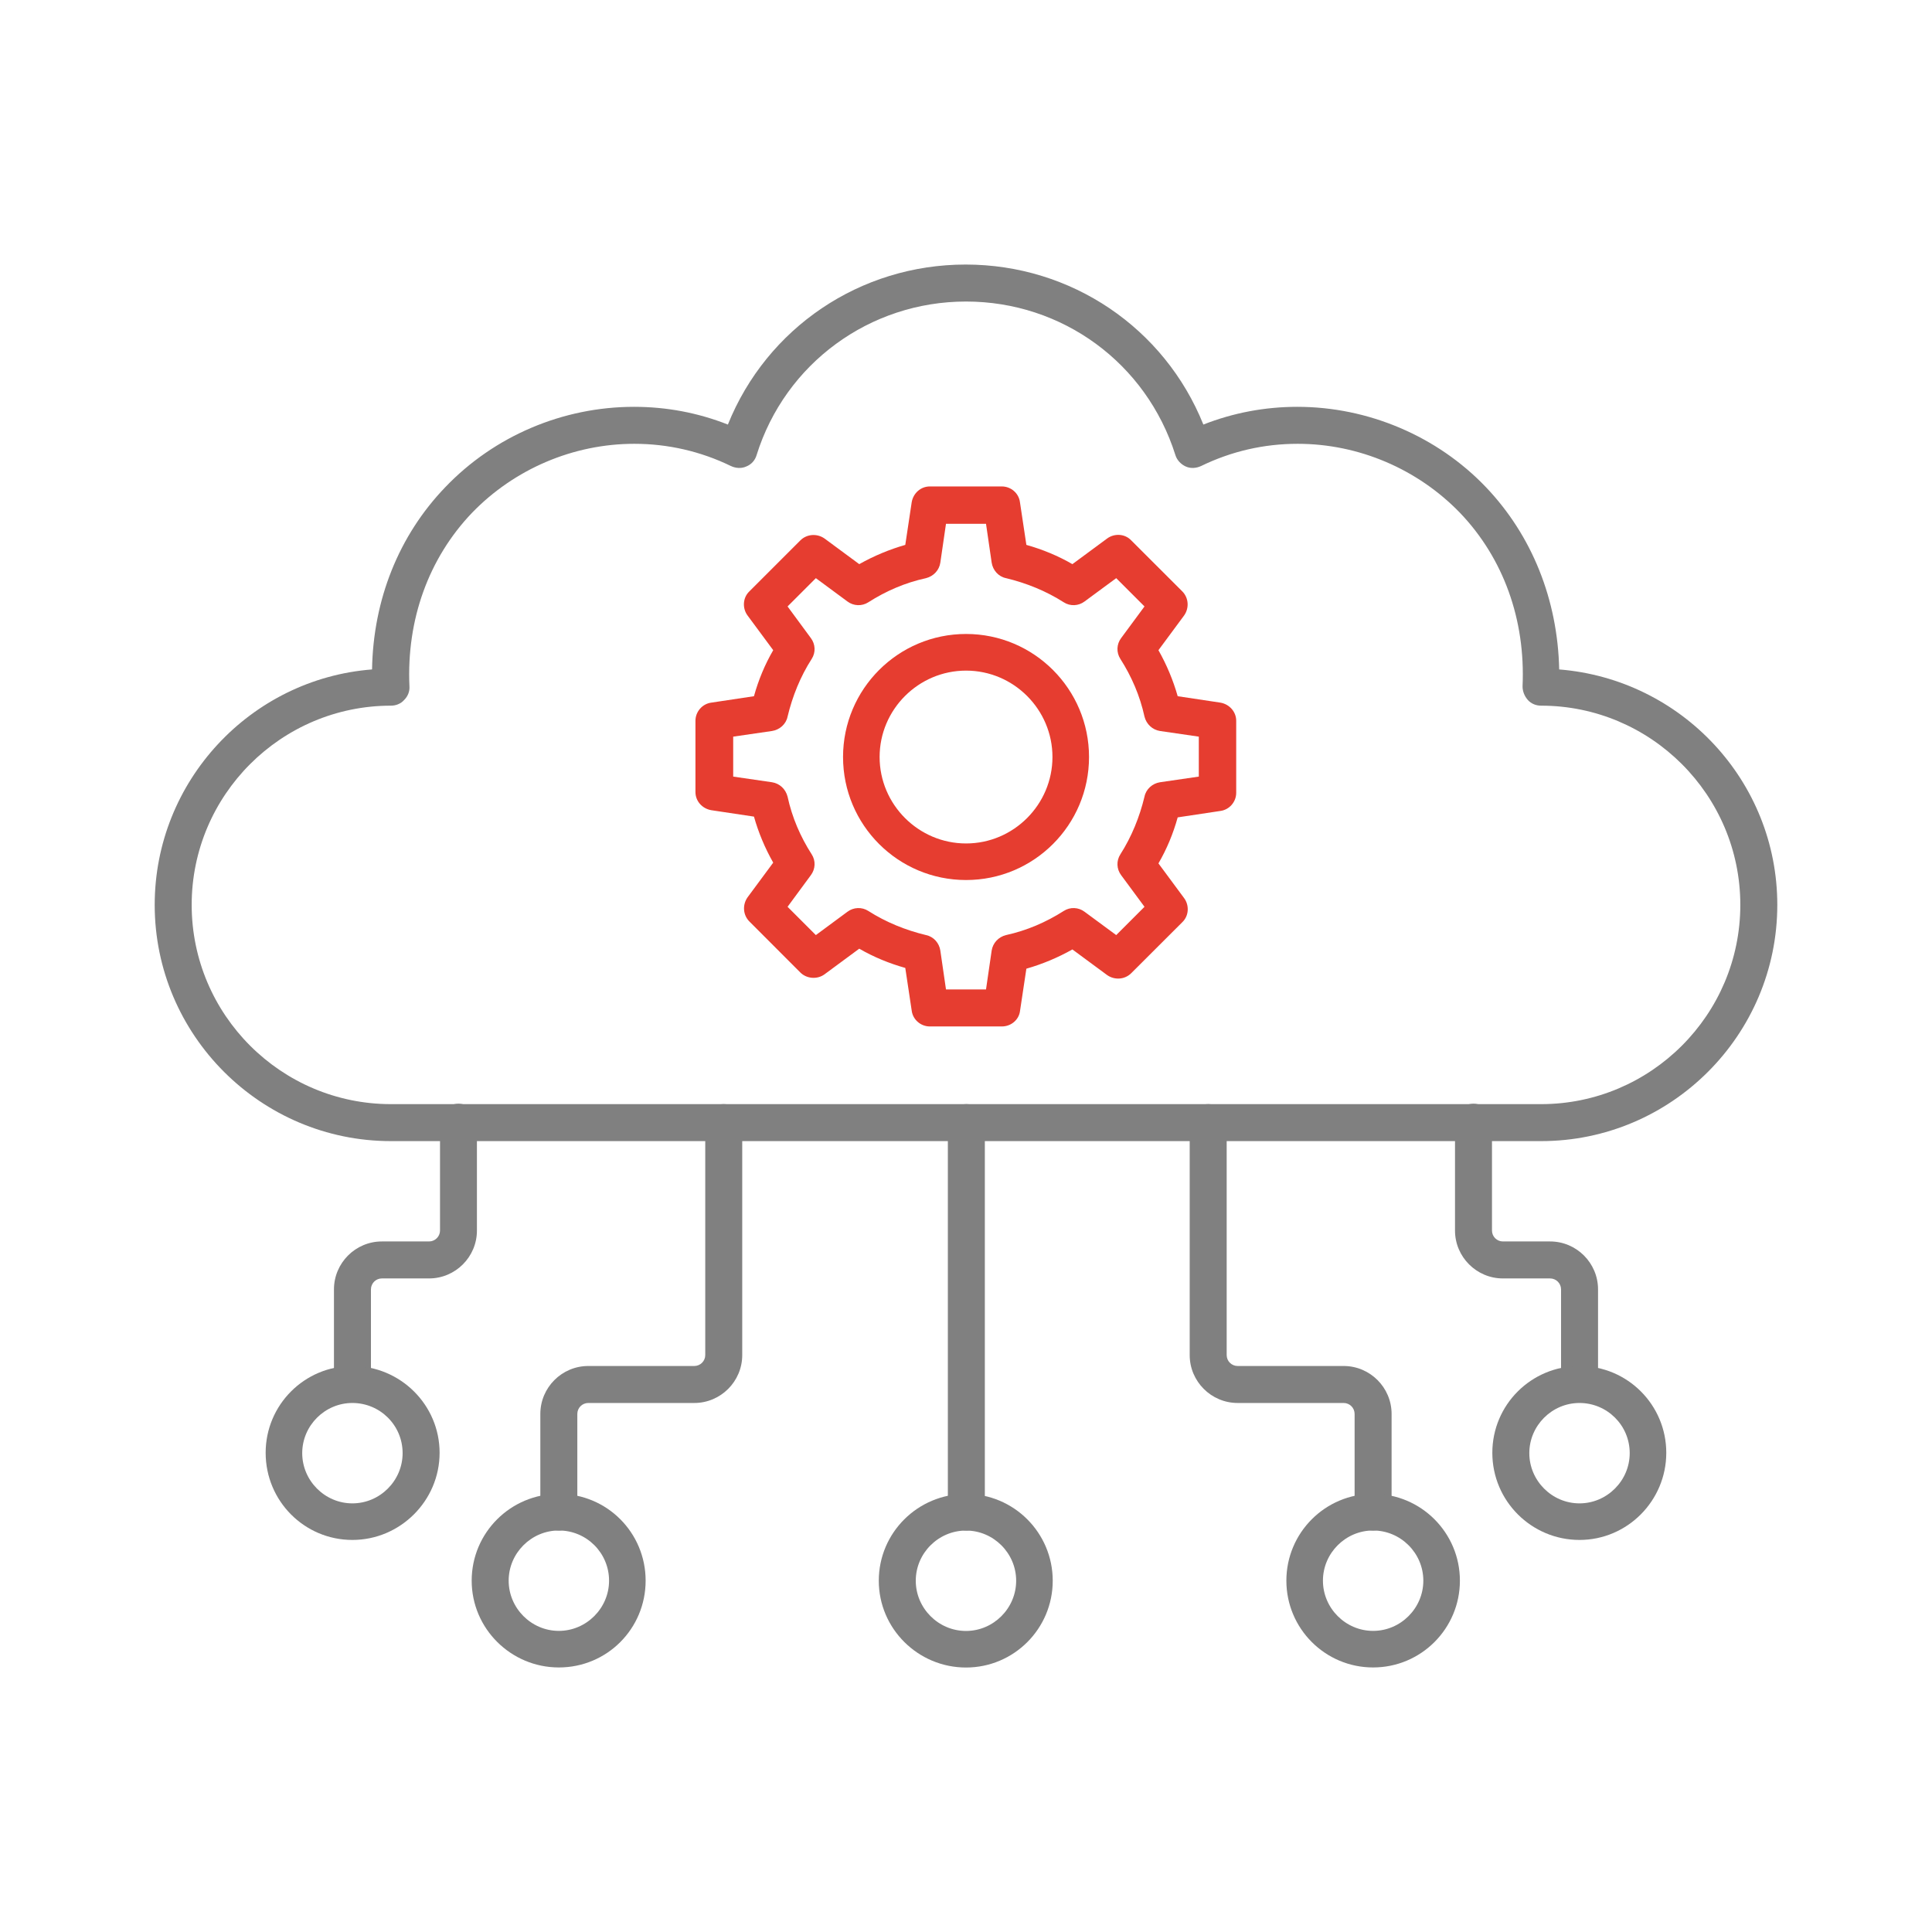
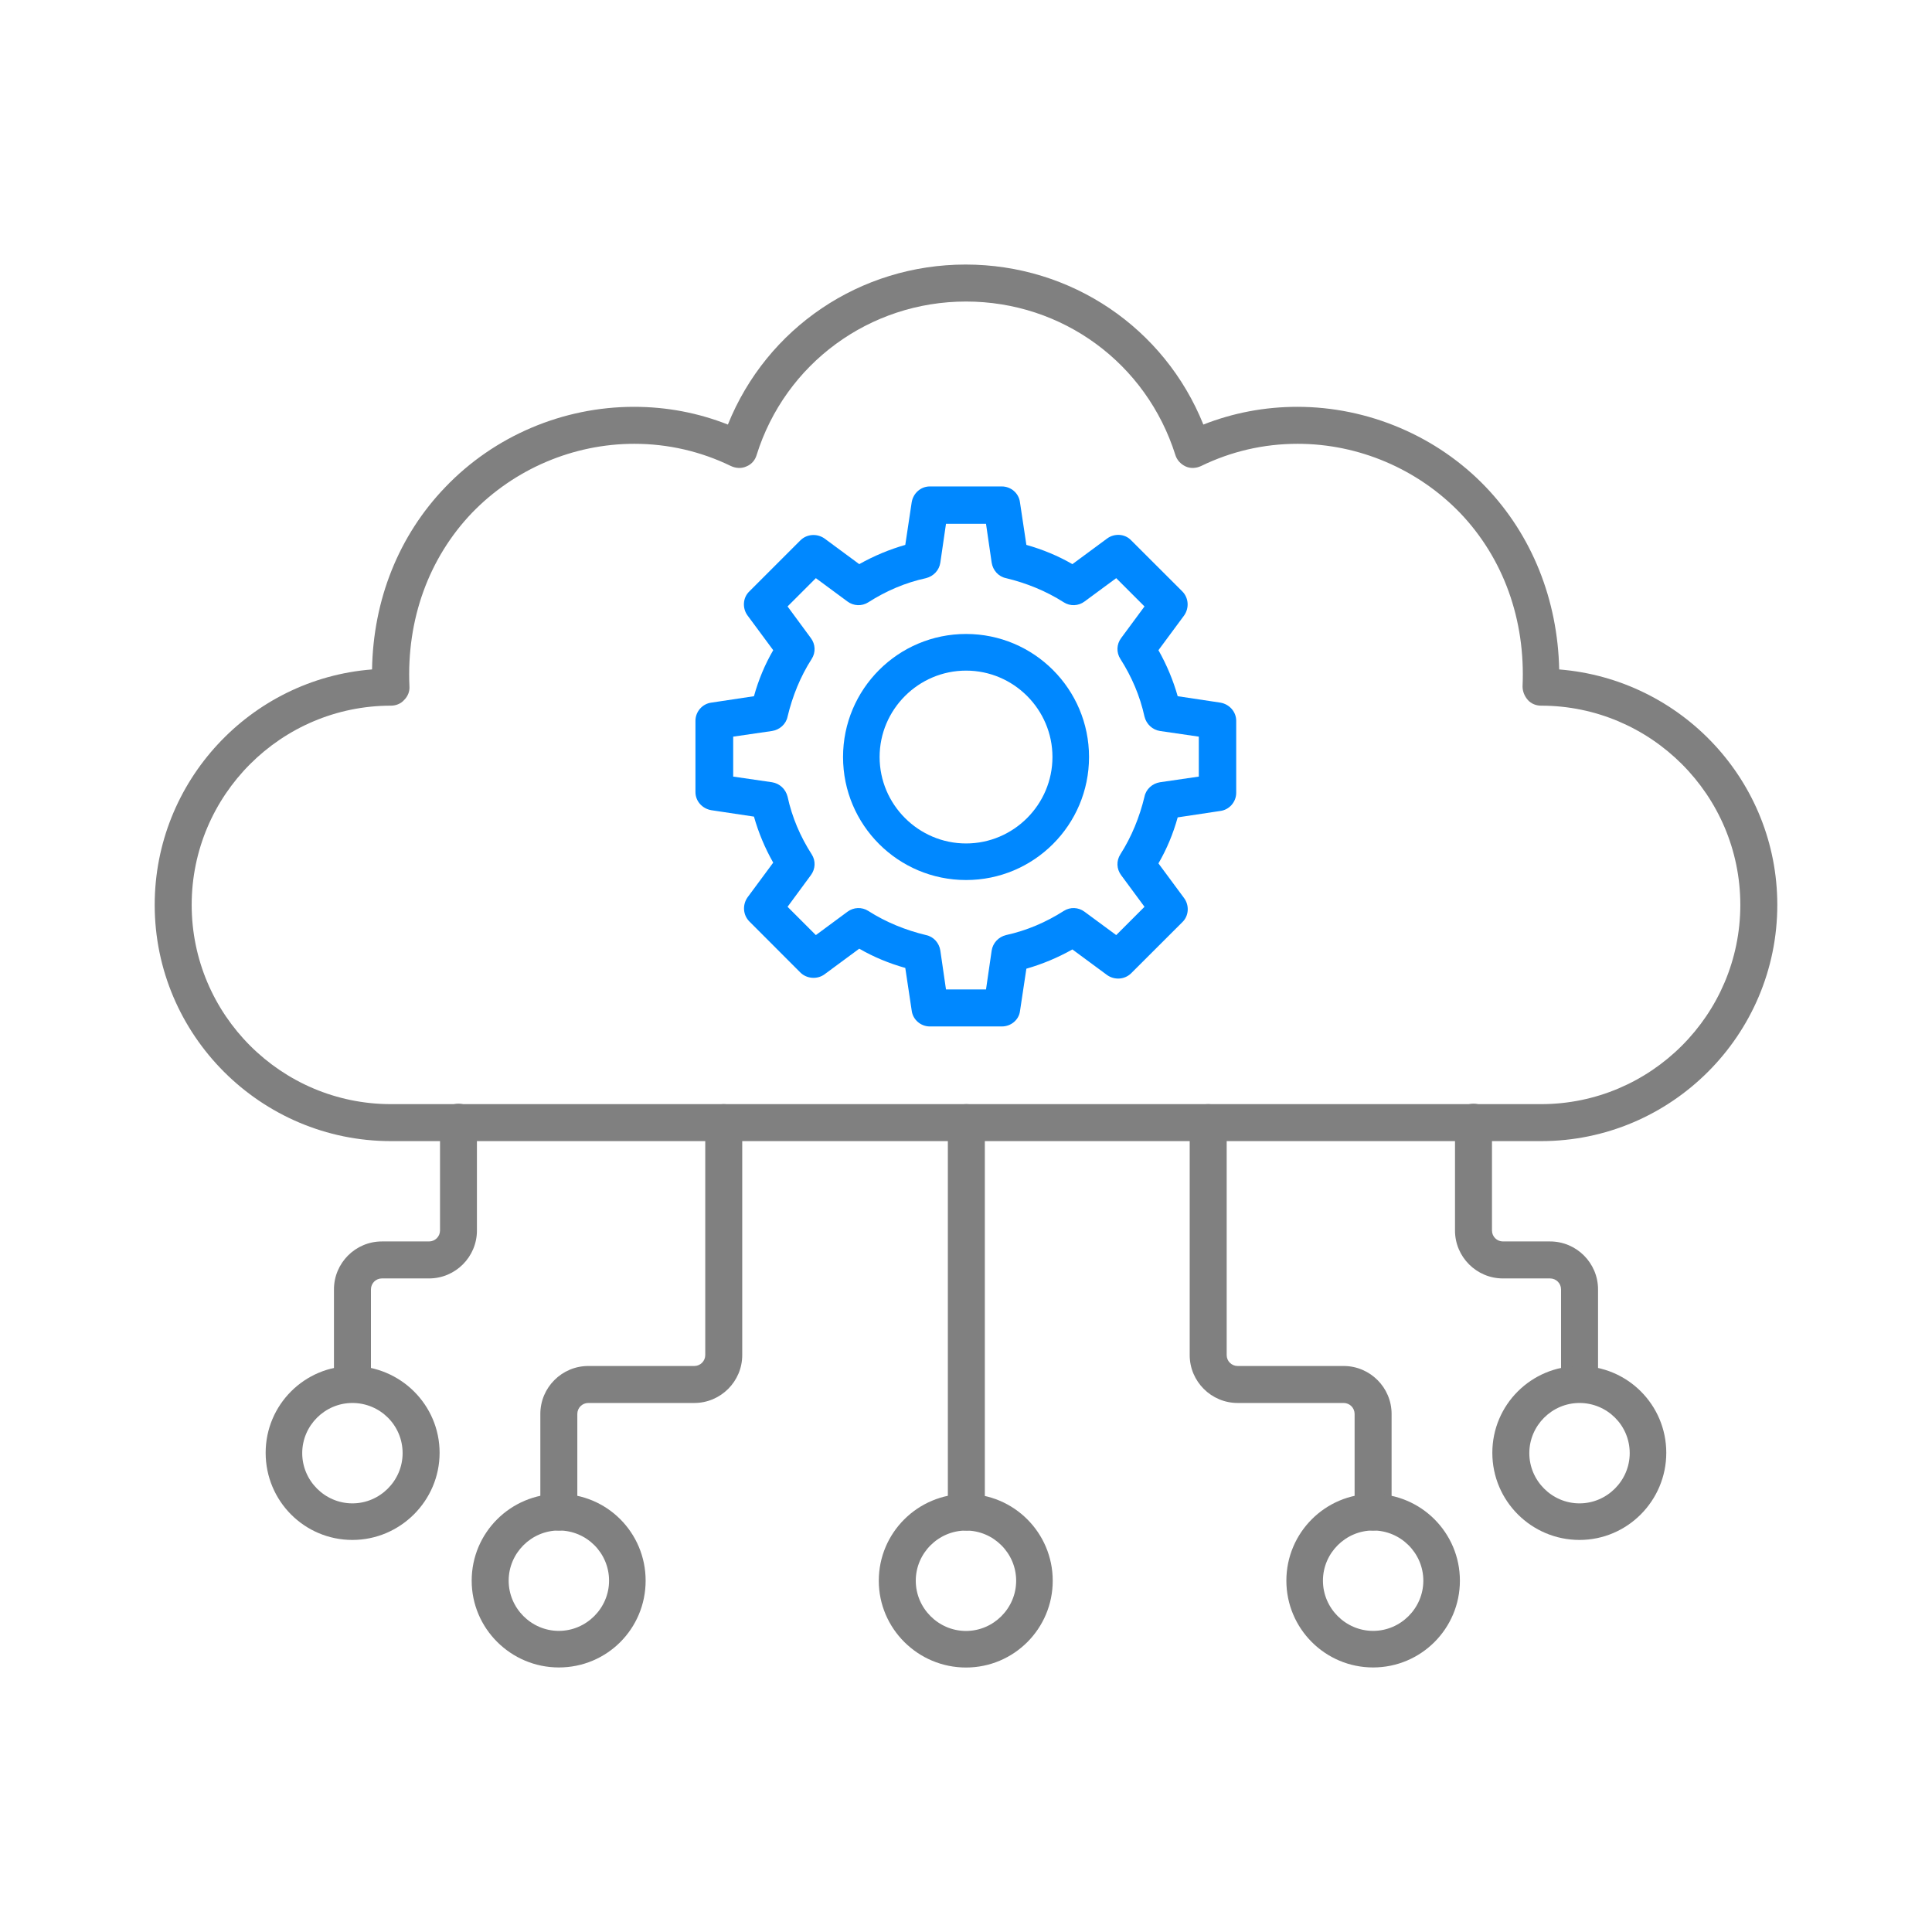
<svg xmlns="http://www.w3.org/2000/svg" width="28" height="28" viewBox="0 0 28 28" fill="none">
  <path d="M5.108 20.327C4.96 20.327 4.84 20.207 4.84 20.059V18.687C4.84 18.304 5.152 17.992 5.534 17.992H6.218C6.305 17.992 6.377 17.921 6.377 17.834V16.264C6.377 16.116 6.497 15.996 6.645 15.996C6.792 15.996 6.912 16.116 6.912 16.264V17.834C6.912 18.216 6.601 18.528 6.218 18.528H5.534C5.447 18.528 5.376 18.599 5.376 18.687V20.059C5.376 20.212 5.255 20.327 5.108 20.327Z" fill="#808080" />
  <path d="M5.107 22.318C4.413 22.318 3.85 21.755 3.85 21.055C3.85 20.36 4.413 19.797 5.107 19.797C5.802 19.797 6.371 20.36 6.371 21.055C6.371 21.749 5.802 22.318 5.107 22.318ZM5.107 20.333C4.708 20.333 4.38 20.661 4.38 21.06C4.38 21.459 4.708 21.788 5.107 21.788C5.507 21.788 5.835 21.459 5.835 21.06C5.835 20.655 5.507 20.333 5.107 20.333Z" fill="#808080" />
  <path d="M8.099 22.182C7.951 22.182 7.831 22.061 7.831 21.914V20.492C7.831 20.109 8.143 19.797 8.526 19.797H10.062C10.15 19.797 10.221 19.726 10.221 19.639V16.27C10.221 16.122 10.341 16.002 10.489 16.002C10.636 16.002 10.757 16.122 10.757 16.27V19.639C10.757 20.021 10.445 20.333 10.062 20.333H8.526C8.438 20.333 8.367 20.404 8.367 20.492V21.914C8.367 22.061 8.247 22.182 8.099 22.182Z" fill="#808080" />
  <path d="M8.099 24.166C7.405 24.166 6.836 23.603 6.836 22.908C6.836 22.214 7.399 21.65 8.099 21.65C8.799 21.65 9.357 22.214 9.357 22.908C9.357 23.603 8.799 24.166 8.099 24.166ZM8.099 22.181C7.7 22.181 7.372 22.509 7.372 22.908C7.372 23.307 7.7 23.636 8.099 23.636C8.498 23.636 8.827 23.307 8.827 22.908C8.827 22.509 8.504 22.181 8.099 22.181Z" fill="#808080" />
  <path d="M22.892 20.327C22.744 20.327 22.624 20.207 22.624 20.059V18.687C22.624 18.599 22.552 18.528 22.465 18.528H21.781C21.399 18.528 21.087 18.216 21.087 17.834V16.264C21.087 16.116 21.207 15.996 21.355 15.996C21.503 15.996 21.623 16.116 21.623 16.264V17.834C21.623 17.921 21.694 17.992 21.781 17.992H22.465C22.848 17.992 23.16 18.304 23.16 18.687V20.059C23.16 20.212 23.039 20.327 22.892 20.327Z" fill="#808080" />
  <path d="M22.891 22.318C22.197 22.318 21.628 21.755 21.628 21.055C21.628 20.36 22.191 19.797 22.891 19.797C23.586 19.797 24.149 20.36 24.149 21.055C24.149 21.749 23.586 22.318 22.891 22.318ZM22.891 20.333C22.492 20.333 22.164 20.661 22.164 21.06C22.164 21.459 22.492 21.788 22.891 21.788C23.29 21.788 23.619 21.459 23.619 21.06C23.619 20.655 23.29 20.333 22.891 20.333Z" fill="#808080" />
  <path d="M19.9 22.182C19.752 22.182 19.632 22.061 19.632 21.914V20.492C19.632 20.404 19.561 20.333 19.473 20.333H17.937C17.554 20.333 17.242 20.021 17.242 19.639V16.27C17.242 16.122 17.363 16.002 17.51 16.002C17.658 16.002 17.778 16.122 17.778 16.27V19.639C17.778 19.726 17.849 19.797 17.937 19.797H19.473C19.856 19.797 20.168 20.109 20.168 20.492V21.914C20.163 22.061 20.048 22.182 19.9 22.182Z" fill="#808080" />
  <path d="M19.9 24.166C19.206 24.166 18.643 23.603 18.643 22.908C18.643 22.214 19.206 21.65 19.9 21.65C20.595 21.65 21.158 22.214 21.158 22.908C21.158 23.603 20.595 24.166 19.9 24.166ZM19.9 22.181C19.501 22.181 19.173 22.509 19.173 22.908C19.173 23.307 19.501 23.636 19.9 23.636C20.3 23.636 20.628 23.307 20.628 22.908C20.628 22.509 20.3 22.181 19.9 22.181Z" fill="#808080" />
  <path d="M14 24.167C13.305 24.167 12.736 23.604 12.736 22.909C12.736 22.215 13.3 21.651 14 21.651C14.694 21.651 15.257 22.215 15.257 22.909C15.257 23.604 14.694 24.167 14 24.167ZM14 22.182C13.6 22.182 13.272 22.51 13.272 22.909C13.272 23.308 13.6 23.637 14 23.637C14.399 23.637 14.727 23.308 14.727 22.909C14.727 22.51 14.399 22.182 14 22.182Z" fill="#808080" />
  <path d="M14.005 22.182C13.858 22.182 13.737 22.061 13.737 21.914V16.27C13.737 16.122 13.858 16.002 14.005 16.002C14.153 16.002 14.273 16.122 14.273 16.27V21.908C14.273 22.061 14.153 22.182 14.005 22.182Z" fill="#808080" />
  <path d="M22.334 16.538H5.666C3.779 16.538 2.242 15.001 2.242 13.114C2.242 11.321 3.631 9.839 5.392 9.702C5.409 8.69 5.78 7.761 6.453 7.061C7.164 6.317 8.159 5.896 9.188 5.896C9.663 5.896 10.117 5.983 10.549 6.153C11.113 4.753 12.463 3.834 13.995 3.834C15.526 3.834 16.877 4.753 17.44 6.153C17.872 5.983 18.331 5.896 18.802 5.896C19.83 5.896 20.831 6.322 21.536 7.061C22.203 7.761 22.575 8.69 22.597 9.702C24.369 9.844 25.758 11.321 25.758 13.114C25.758 15.001 24.221 16.538 22.334 16.538ZM9.193 6.432C8.307 6.432 7.454 6.798 6.841 7.432C6.213 8.089 5.89 8.98 5.934 9.948C5.939 10.019 5.912 10.09 5.857 10.145C5.808 10.2 5.737 10.227 5.666 10.227C4.074 10.227 2.778 11.523 2.778 13.114C2.778 14.706 4.074 16.002 5.666 16.002H22.334C23.926 16.002 25.222 14.706 25.222 13.114C25.222 11.523 23.926 10.227 22.334 10.227C22.263 10.227 22.192 10.2 22.143 10.145C22.094 10.09 22.066 10.019 22.066 9.948C22.11 8.98 21.788 8.089 21.159 7.432C20.546 6.798 19.693 6.432 18.807 6.432C18.315 6.432 17.845 6.541 17.407 6.754C17.336 6.787 17.254 6.793 17.183 6.76C17.112 6.727 17.057 6.667 17.035 6.596C16.614 5.261 15.395 4.37 14 4.37C12.605 4.37 11.38 5.267 10.965 6.596C10.943 6.672 10.888 6.732 10.817 6.76C10.746 6.793 10.664 6.787 10.593 6.754C10.155 6.541 9.68 6.432 9.193 6.432Z" fill="#808080" />
-   <path d="M14.52 14.876H13.475C13.344 14.876 13.229 14.777 13.213 14.646L13.12 14.028C12.885 13.962 12.66 13.869 12.453 13.749L11.949 14.121C11.845 14.197 11.692 14.187 11.599 14.094L10.861 13.355C10.768 13.262 10.757 13.115 10.834 13.005L11.206 12.502C11.085 12.289 10.992 12.065 10.927 11.835L10.309 11.742C10.178 11.72 10.079 11.611 10.079 11.479V10.446C10.079 10.315 10.178 10.2 10.309 10.183L10.927 10.09C10.992 9.855 11.085 9.631 11.206 9.423L10.834 8.92C10.757 8.816 10.763 8.663 10.861 8.57L11.599 7.832C11.692 7.739 11.84 7.728 11.949 7.804L12.453 8.176C12.666 8.056 12.89 7.963 13.12 7.897L13.213 7.279C13.235 7.148 13.344 7.05 13.475 7.05H14.52C14.651 7.05 14.766 7.148 14.782 7.279L14.875 7.897C15.11 7.963 15.335 8.056 15.542 8.176L16.046 7.804C16.149 7.728 16.302 7.733 16.395 7.832L17.134 8.57C17.227 8.663 17.238 8.811 17.161 8.92L16.789 9.423C16.91 9.637 17.003 9.861 17.068 10.09L17.686 10.183C17.817 10.205 17.916 10.315 17.916 10.446V11.49C17.916 11.622 17.817 11.736 17.686 11.753L17.068 11.846C17.003 12.081 16.91 12.305 16.789 12.513L17.161 13.016C17.238 13.12 17.232 13.273 17.134 13.366L16.395 14.104C16.302 14.197 16.155 14.208 16.046 14.132L15.542 13.76C15.329 13.88 15.105 13.973 14.875 14.039L14.782 14.657C14.766 14.777 14.656 14.876 14.52 14.876ZM13.71 14.34H14.29L14.372 13.776C14.389 13.667 14.47 13.579 14.58 13.552C14.881 13.486 15.16 13.366 15.417 13.202C15.51 13.142 15.63 13.148 15.717 13.213L16.177 13.552L16.587 13.142L16.248 12.683C16.182 12.595 16.177 12.475 16.237 12.382C16.401 12.125 16.516 11.84 16.587 11.545C16.609 11.436 16.702 11.354 16.811 11.337L17.374 11.255V10.676L16.811 10.594C16.702 10.577 16.614 10.495 16.587 10.386C16.521 10.085 16.401 9.806 16.237 9.549C16.177 9.456 16.182 9.336 16.248 9.248L16.587 8.789L16.177 8.379L15.717 8.718C15.63 8.783 15.51 8.789 15.417 8.729C15.16 8.565 14.875 8.45 14.58 8.379C14.47 8.357 14.389 8.264 14.372 8.154L14.29 7.591H13.71L13.628 8.154C13.612 8.264 13.53 8.351 13.421 8.379C13.12 8.444 12.841 8.565 12.584 8.729C12.491 8.789 12.37 8.783 12.283 8.718L11.824 8.379L11.414 8.789L11.752 9.248C11.818 9.336 11.824 9.456 11.764 9.549C11.599 9.806 11.485 10.09 11.414 10.386C11.392 10.495 11.299 10.577 11.189 10.594L10.626 10.676V11.255L11.189 11.337C11.299 11.354 11.386 11.436 11.414 11.545C11.479 11.846 11.599 12.125 11.764 12.382C11.824 12.475 11.818 12.595 11.752 12.683L11.414 13.142L11.824 13.552L12.283 13.213C12.37 13.148 12.491 13.142 12.584 13.202C12.841 13.366 13.125 13.481 13.421 13.552C13.53 13.574 13.612 13.667 13.628 13.776L13.71 14.34Z" fill="#E63D30" />
-   <path d="M14.001 12.754C13.016 12.754 12.218 11.956 12.218 10.971C12.218 9.987 13.016 9.188 14.001 9.188C14.985 9.188 15.783 9.987 15.783 10.971C15.783 11.956 14.985 12.754 14.001 12.754ZM14.001 9.719C13.312 9.719 12.748 10.282 12.748 10.971C12.748 11.66 13.312 12.224 14.001 12.224C14.69 12.224 15.253 11.66 15.253 10.971C15.253 10.282 14.69 9.719 14.001 9.719Z" fill="#E63D30" />
+   <path d="M14.52 14.876H13.475C13.344 14.876 13.229 14.777 13.213 14.646L13.12 14.028C12.885 13.962 12.66 13.869 12.453 13.749L11.949 14.121C11.845 14.197 11.692 14.187 11.599 14.094L10.861 13.355C10.768 13.262 10.757 13.115 10.834 13.005L11.206 12.502C11.085 12.289 10.992 12.065 10.927 11.835L10.309 11.742C10.178 11.72 10.079 11.611 10.079 11.479V10.446C10.079 10.315 10.178 10.2 10.309 10.183L10.927 10.09C10.992 9.855 11.085 9.631 11.206 9.423L10.834 8.92C10.757 8.816 10.763 8.663 10.861 8.57L11.599 7.832C11.692 7.739 11.84 7.728 11.949 7.804L12.453 8.176C12.666 8.056 12.89 7.963 13.12 7.897L13.213 7.279C13.235 7.148 13.344 7.05 13.475 7.05H14.52C14.651 7.05 14.766 7.148 14.782 7.279L14.875 7.897C15.11 7.963 15.335 8.056 15.542 8.176L16.046 7.804C16.149 7.728 16.302 7.733 16.395 7.832L17.134 8.57C17.227 8.663 17.238 8.811 17.161 8.92L16.789 9.423C16.91 9.637 17.003 9.861 17.068 10.09L17.686 10.183C17.817 10.205 17.916 10.315 17.916 10.446V11.49C17.916 11.622 17.817 11.736 17.686 11.753L17.068 11.846C17.003 12.081 16.91 12.305 16.789 12.513L17.161 13.016C17.238 13.12 17.232 13.273 17.134 13.366L16.395 14.104C16.302 14.197 16.155 14.208 16.046 14.132L15.542 13.76C15.329 13.88 15.105 13.973 14.875 14.039L14.782 14.657C14.766 14.777 14.656 14.876 14.52 14.876ZM13.71 14.34H14.29L14.372 13.776C14.389 13.667 14.47 13.579 14.58 13.552C14.881 13.486 15.16 13.366 15.417 13.202C15.51 13.142 15.63 13.148 15.717 13.213L16.177 13.552L16.587 13.142L16.248 12.683C16.182 12.595 16.177 12.475 16.237 12.382C16.401 12.125 16.516 11.84 16.587 11.545C16.609 11.436 16.702 11.354 16.811 11.337L17.374 11.255V10.676L16.811 10.594C16.702 10.577 16.614 10.495 16.587 10.386C16.521 10.085 16.401 9.806 16.237 9.549C16.177 9.456 16.182 9.336 16.248 9.248L16.587 8.789L16.177 8.379L15.717 8.718C15.63 8.783 15.51 8.789 15.417 8.729C15.16 8.565 14.875 8.45 14.58 8.379C14.47 8.357 14.389 8.264 14.372 8.154L14.29 7.591H13.71L13.628 8.154C13.612 8.264 13.53 8.351 13.421 8.379C13.12 8.444 12.841 8.565 12.584 8.729C12.491 8.789 12.37 8.783 12.283 8.718L11.824 8.379L11.414 8.789L11.752 9.248C11.818 9.336 11.824 9.456 11.764 9.549C11.599 9.806 11.485 10.09 11.414 10.386C11.392 10.495 11.299 10.577 11.189 10.594L10.626 10.676V11.255L11.189 11.337C11.299 11.354 11.386 11.436 11.414 11.545C11.479 11.846 11.599 12.125 11.764 12.382C11.824 12.475 11.818 12.595 11.752 12.683L11.414 13.142L11.824 13.552L12.283 13.213C12.37 13.148 12.491 13.142 12.584 13.202C12.841 13.366 13.125 13.481 13.421 13.552C13.53 13.574 13.612 13.667 13.628 13.776L13.71 14.34Z" fill="#0088ff" />
+   <path d="M14.001 12.754C13.016 12.754 12.218 11.956 12.218 10.971C12.218 9.987 13.016 9.188 14.001 9.188C14.985 9.188 15.783 9.987 15.783 10.971C15.783 11.956 14.985 12.754 14.001 12.754ZM14.001 9.719C13.312 9.719 12.748 10.282 12.748 10.971C12.748 11.66 13.312 12.224 14.001 12.224C14.69 12.224 15.253 11.66 15.253 10.971C15.253 10.282 14.69 9.719 14.001 9.719Z" fill="#0088ff" />
</svg>
